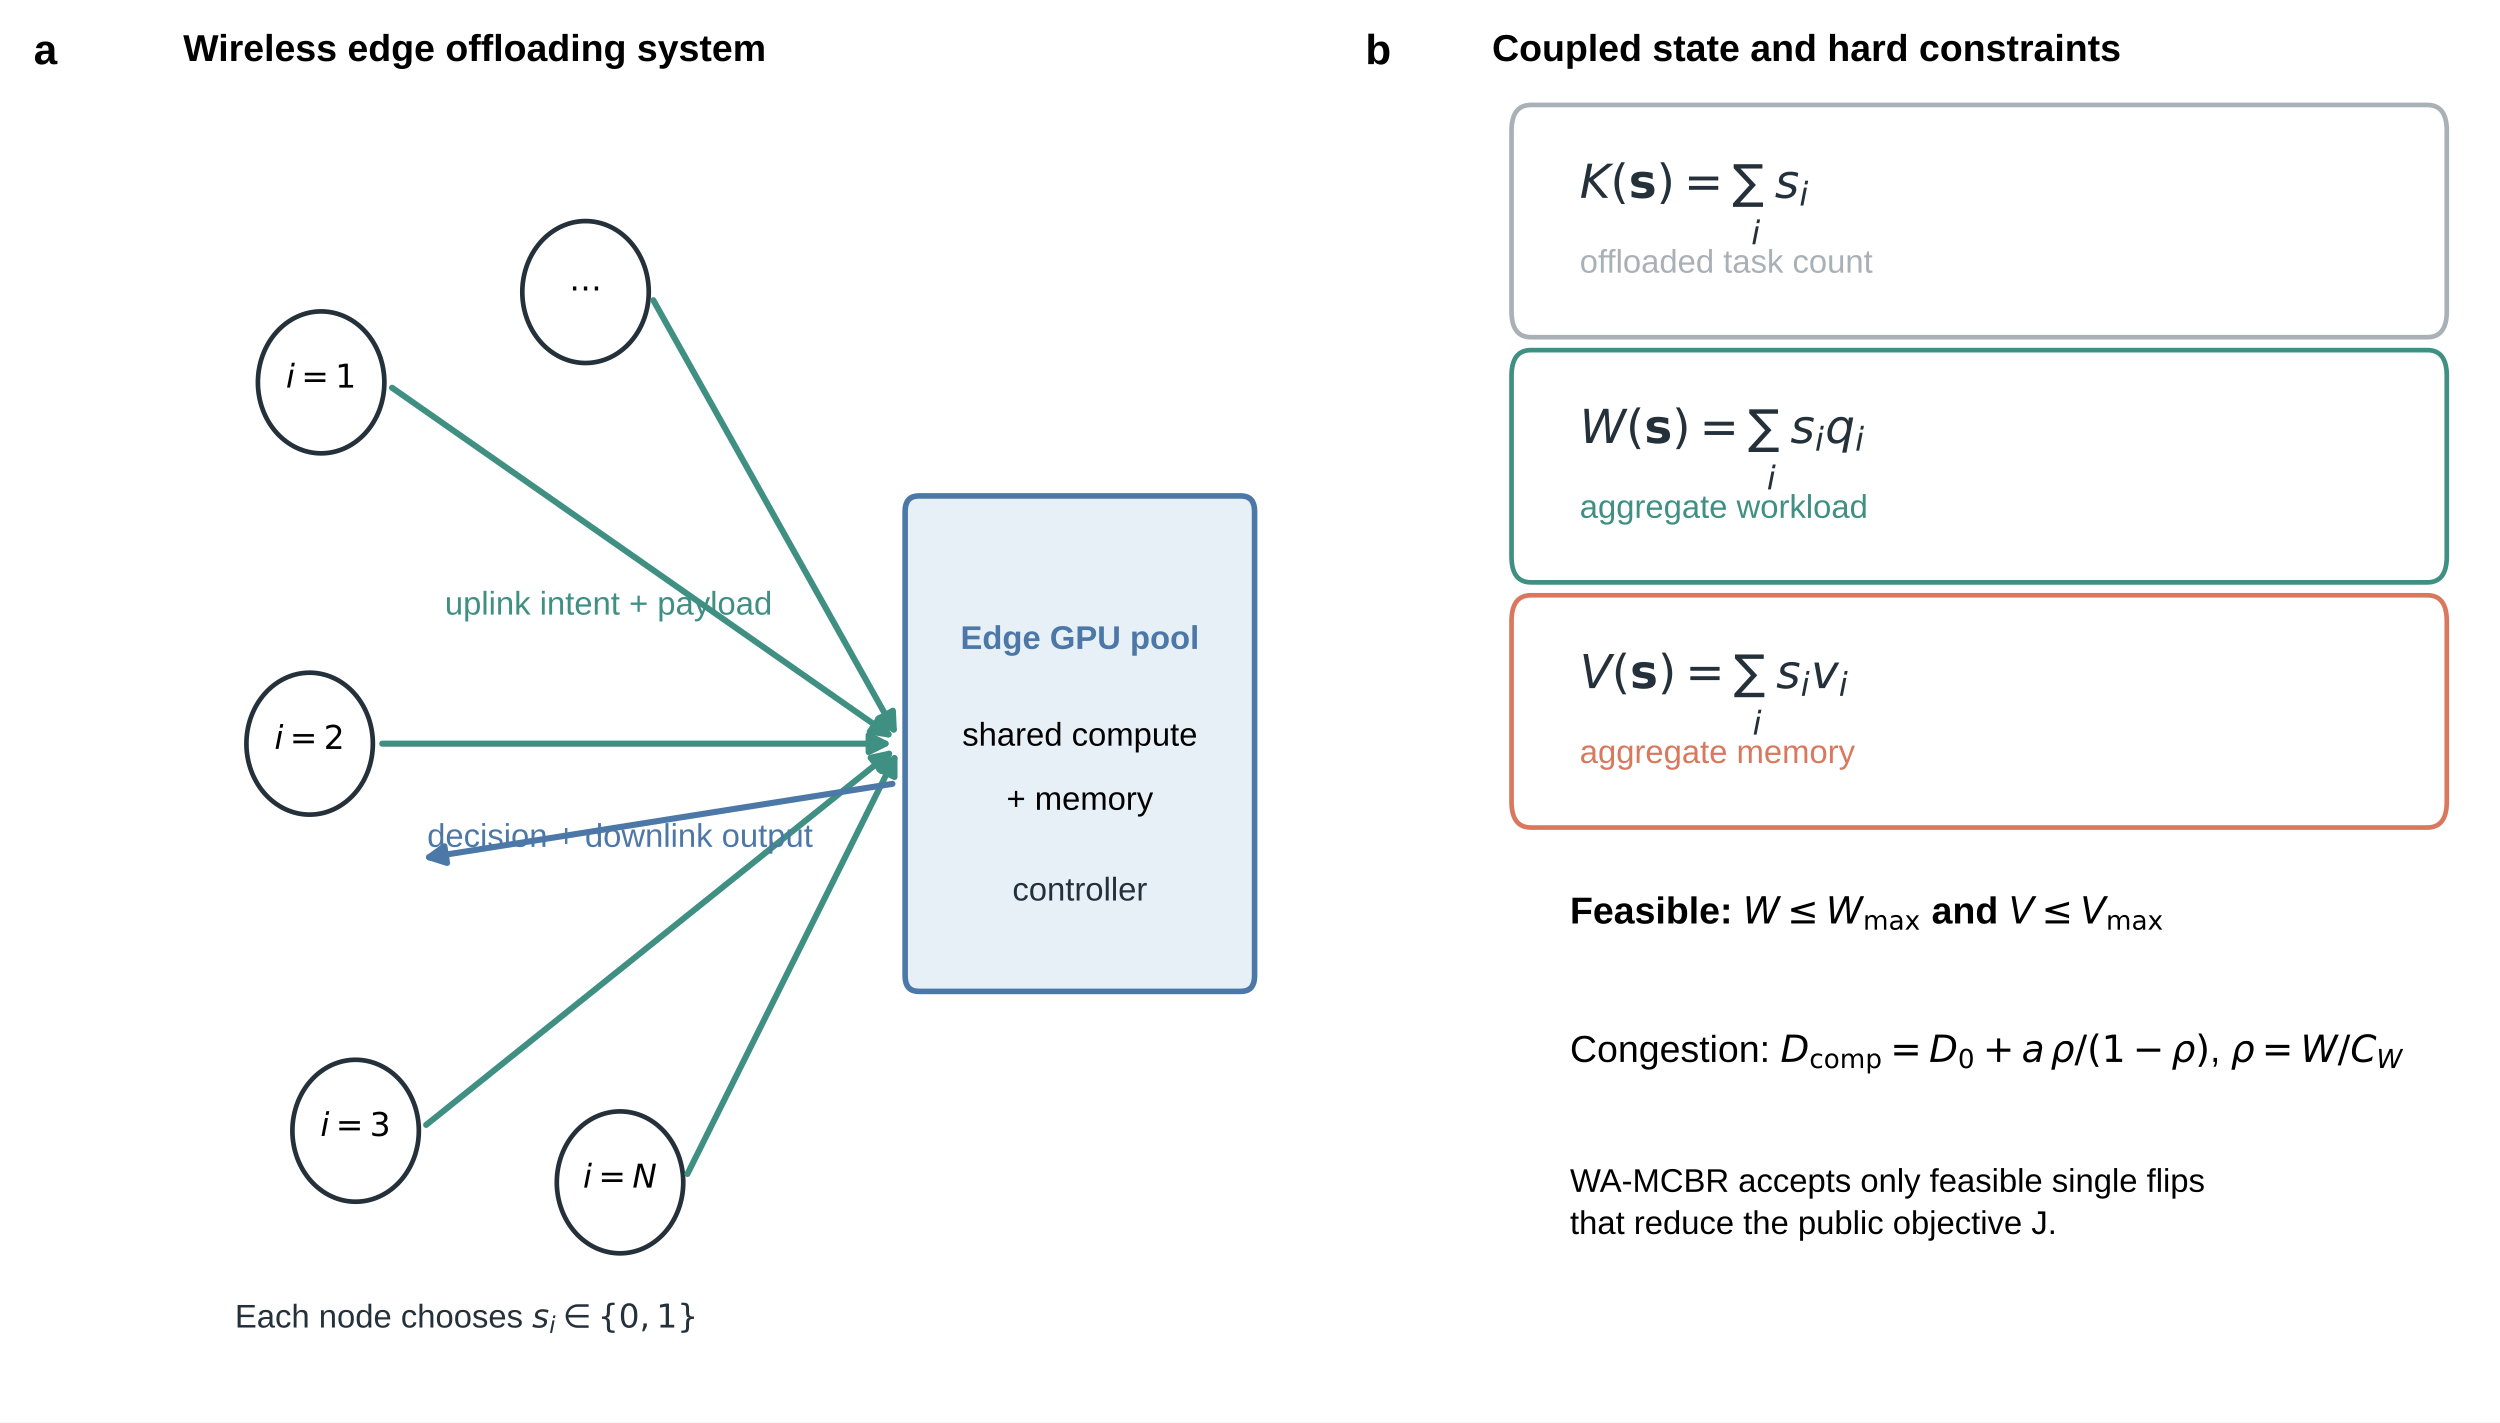
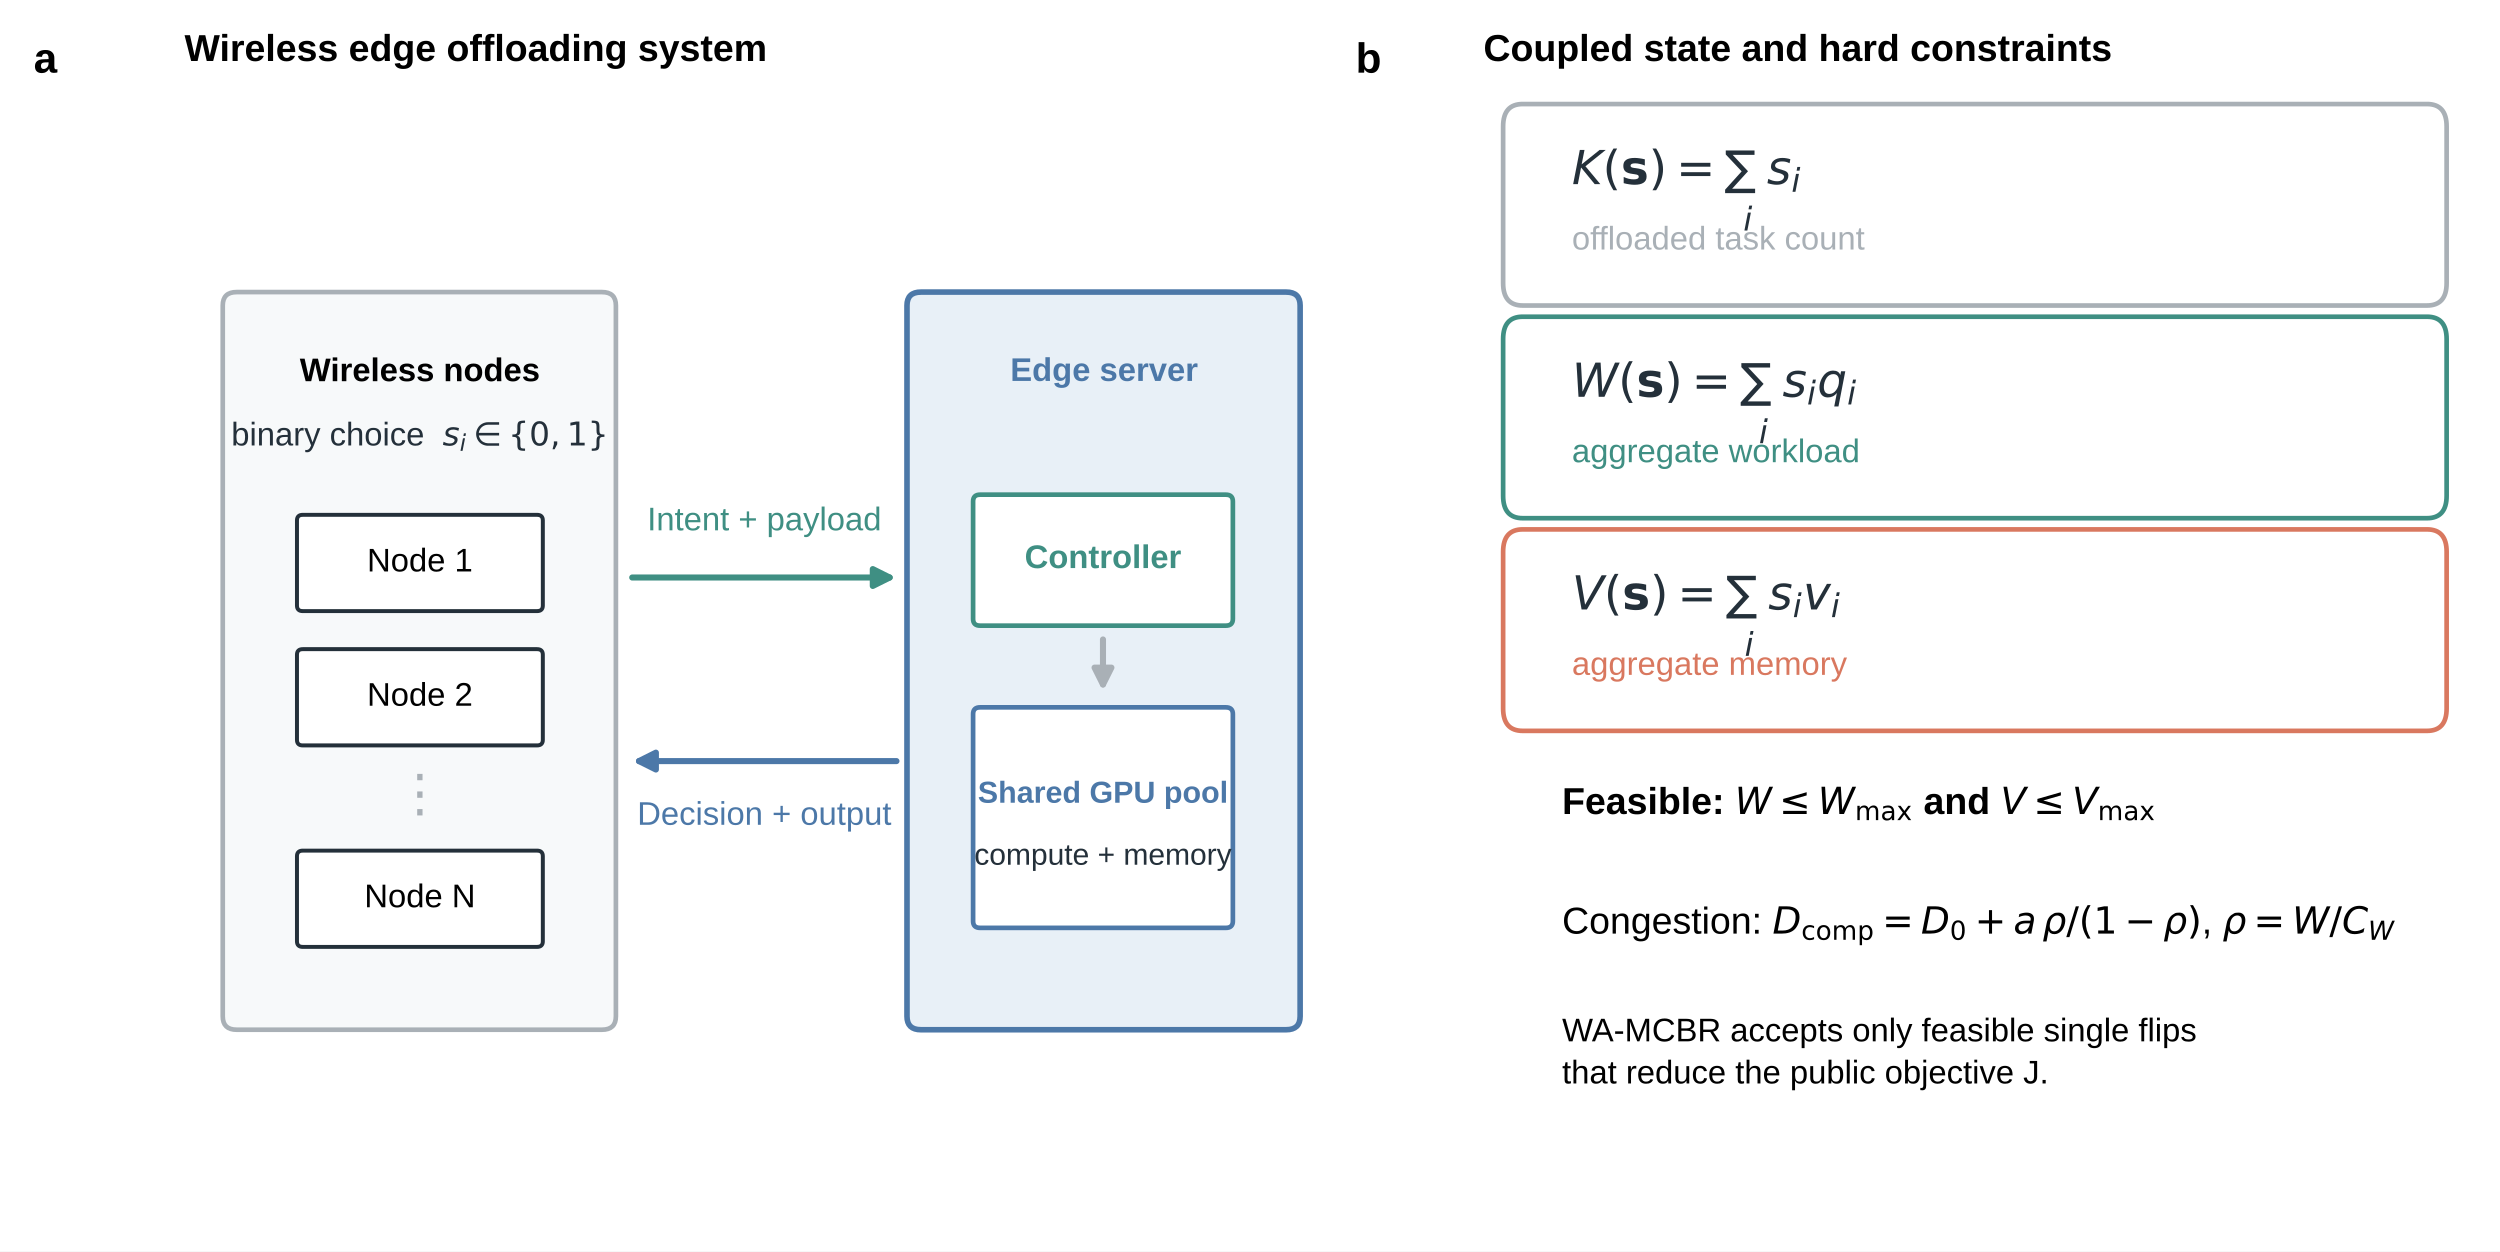
- <svg xmlns="http://www.w3.org/2000/svg" width="533.593pt" height="303.624pt" viewBox="0 0 533.593 303.624" version="1.1">
+ <svg xmlns="http://www.w3.org/2000/svg" width="533.893pt" height="267.264pt" viewBox="0 0 533.893 267.264" version="1.1">
  <defs>
    <style type="text/css">*{stroke-linejoin: round; stroke-linecap: butt}</style>
  </defs>
  <g id="figure_1">
    <g id="patch_1">
-       <path d="M 0 303.624  L 533.593 303.624  L 533.593 0  L 0 0  z " style="fill: #ffffff" />
+       <path d="M 0 267.264  L 533.893 267.264  L 533.893 0  L 0 0  z " style="fill: #ffffff" />
    </g>
    <g id="axes_1">
      <g id="patch_2">
-         <path d="M 196.13 211.601  L 264.832 211.601  Q 267.776 211.601 267.776 208.296  L 267.776 109.152  Q 267.776 105.847 264.832 105.847  L 196.13 105.847  Q 193.186 105.847 193.186 109.152  L 193.186 208.296  Q 193.186 211.601 196.13 211.601  z " clip-path="url(#p257b6d4698)" style="fill: #e8f0f7; stroke: #4c78a8; stroke-width: 1.2; stroke-linejoin: miter" />
+         <path d="M 50.542 219.905  L 128.557 219.905  Q 131.529 219.905 131.529 217.037  L 131.529 65.246  Q 131.529 62.378 128.557 62.378  L 50.542 62.378  Q 47.57 62.378 47.57 65.246  L 47.57 217.037  Q 47.57 219.905 50.542 219.905  z " clip-path="url(#pf3092b0b56)" style="fill: #f7f9fa; stroke: #a9b0b6; stroke-linejoin: miter" />
      </g>
      <g id="patch_3">
-         <path d="M 68.541 96.759  C 72.12 96.759 75.553 95.163 78.083 92.322  C 80.614 89.482 82.036 85.629 82.036 81.612  C 82.036 77.595 80.614 73.742 78.083 70.901  C 75.553 68.061 72.12 66.465 68.541 66.465  C 64.962 66.465 61.529 68.061 58.998 70.901  C 56.468 73.742 55.046 77.595 55.046 81.612  C 55.046 85.629 56.468 89.482 58.998 92.322  C 61.529 95.163 64.962 96.759 68.541 96.759  z " clip-path="url(#p257b6d4698)" style="fill: #ffffff; stroke: #24303a; stroke-linejoin: miter" />
+         <path d="M 64.659 130.504  L 114.688 130.504  Q 115.926 130.504 115.926 129.309  L 115.926 111.142  Q 115.926 109.947 114.688 109.947  L 64.659 109.947  Q 63.42 109.947 63.42 111.142  L 63.42 129.309  Q 63.42 130.504 64.659 130.504  z " clip-path="url(#pf3092b0b56)" style="fill: #ffffff; stroke: #24303a; stroke-width: 0.85; stroke-linejoin: miter" />
      </g>
      <g id="patch_4">
-         <path d="M 83.677 82.758  Q 137.245 120.169 189.621 156.749  " clip-path="url(#p257b6d4698)" style="fill: none; stroke: #3f8f83; stroke-width: 1.3; stroke-linecap: round" />
-         <path d="M 187.7 153.212  L 189.621 156.749  L 185.639 156.163  z " clip-path="url(#p257b6d4698)" style="fill: #3f8f83; stroke: #3f8f83; stroke-width: 1.3; stroke-linecap: round" />
+         <path d="M 64.659 159.189  L 114.688 159.189  Q 115.926 159.189 115.926 157.994  L 115.926 139.827  Q 115.926 138.631 114.688 138.631  L 64.659 138.631  Q 63.42 138.631 63.42 139.827  L 63.42 157.994  Q 63.42 159.189 64.659 159.189  z " clip-path="url(#pf3092b0b56)" style="fill: #ffffff; stroke: #24303a; stroke-width: 0.85; stroke-linejoin: miter" />
      </g>
      <g id="patch_5">
-         <path d="M 66.087 173.871  C 69.666 173.871 73.099 172.275 75.63 169.434  C 78.16 166.594 79.582 162.741 79.582 158.724  C 79.582 154.707 78.16 150.854 75.63 148.013  C 73.099 145.173 69.666 143.577 66.087 143.577  C 62.508 143.577 59.076 145.173 56.545 148.013  C 54.014 150.854 52.592 154.707 52.592 158.724  C 52.592 162.741 54.014 166.594 56.545 169.434  C 59.076 172.275 62.508 173.871 66.087 173.871  z " clip-path="url(#p257b6d4698)" style="fill: #ffffff; stroke: #24303a; stroke-linejoin: miter" />
+         <path d="M 64.659 202.216  L 114.688 202.216  Q 115.926 202.216 115.926 201.021  L 115.926 182.854  Q 115.926 181.659 114.688 181.659  L 64.659 181.659  Q 63.42 181.659 63.42 182.854  L 63.42 201.021  Q 63.42 202.216 64.659 202.216  z " clip-path="url(#pf3092b0b56)" style="fill: #ffffff; stroke: #24303a; stroke-width: 0.85; stroke-linejoin: miter" />
      </g>
      <g id="patch_6">
-         <path d="M 81.583 158.724  Q 136.017 158.724 188.996 158.724  " clip-path="url(#p257b6d4698)" style="fill: none; stroke: #3f8f83; stroke-width: 1.3; stroke-linecap: round" />
-         <path d="M 185.396 156.924  L 188.996 158.724  L 185.396 160.524  z " clip-path="url(#p257b6d4698)" style="fill: #3f8f83; stroke: #3f8f83; stroke-width: 1.3; stroke-linecap: round" />
+         <path d="M 196.666 219.905  L 274.681 219.905  Q 277.653 219.905 277.653 217.037  L 277.653 65.246  Q 277.653 62.378 274.681 62.378  L 196.666 62.378  Q 193.694 62.378 193.694 65.246  L 193.694 217.037  Q 193.694 219.905 196.666 219.905  z " clip-path="url(#pf3092b0b56)" style="fill: #e8f0f7; stroke: #4c78a8; stroke-width: 1.2; stroke-linejoin: miter" />
      </g>
      <g id="patch_7">
-         <path d="M 75.902 256.491  C 79.481 256.491 82.913 254.895 85.444 252.054  C 87.975 249.214 89.397 245.361 89.397 241.344  C 89.397 237.327 87.975 233.474 85.444 230.633  C 82.913 227.793 79.481 226.197 75.902 226.197  C 72.323 226.197 68.89 227.793 66.359 230.633  C 63.829 233.474 62.407 237.327 62.407 241.344  C 62.407 245.361 63.829 249.214 66.359 252.054  C 68.89 254.895 72.323 256.491 75.902 256.491  z " clip-path="url(#p257b6d4698)" style="fill: #ffffff; stroke: #24303a; stroke-linejoin: miter" />
+         <path d="M 209.297 133.612  L 261.802 133.612  Q 263.288 133.612 263.288 132.177  L 263.288 107.078  Q 263.288 105.644 261.802 105.644  L 209.297 105.644  Q 207.811 105.644 207.811 107.078  L 207.811 132.177  Q 207.811 133.612 209.297 133.612  z " clip-path="url(#pf3092b0b56)" style="fill: #ffffff; stroke: #3f8f83; stroke-linejoin: miter" />
      </g>
      <g id="patch_8">
-         <path d="M 90.96 240.091  Q 140.926 200.032 189.758 160.882  " clip-path="url(#p257b6d4698)" style="fill: none; stroke: #3f8f83; stroke-width: 1.3; stroke-linecap: round" />
-         <path d="M 185.823 161.729  L 189.758 160.882  L 188.075 164.538  z " clip-path="url(#p257b6d4698)" style="fill: #3f8f83; stroke: #3f8f83; stroke-width: 1.3; stroke-linecap: round" />
+         <path d="M 209.297 198.152  L 261.802 198.152  Q 263.288 198.152 263.288 196.718  L 263.288 152.496  Q 263.288 151.062 261.802 151.062  L 209.297 151.062  Q 207.811 151.062 207.811 152.496  L 207.811 196.718  Q 207.811 198.152 209.297 198.152  z " clip-path="url(#pf3092b0b56)" style="fill: #ffffff; stroke: #4c78a8; stroke-linejoin: miter" />
      </g>
      <g id="patch_9">
-         <path d="M 124.974 77.481  C 128.553 77.481 131.986 75.885 134.517 73.044  C 137.048 70.204 138.469 66.351 138.469 62.334  C 138.469 58.317 137.048 54.464 134.517 51.623  C 131.986 48.783 128.553 47.187 124.974 47.187  C 121.396 47.187 117.963 48.783 115.432 51.623  C 112.901 54.464 111.479 58.317 111.479 62.334  C 111.479 66.351 112.901 70.204 115.432 73.044  C 117.963 75.885 121.396 77.481 124.974 77.481  z " clip-path="url(#p257b6d4698)" style="fill: #ffffff; stroke: #24303a; stroke-linejoin: miter" />
+         <path d="M 235.549 136.564  Q 235.549 142.096 235.549 146.174  " clip-path="url(#pf3092b0b56)" style="fill: none; stroke: #a9b0b6; stroke-width: 1.3; stroke-linecap: round" />
+         <path d="M 237.349 142.574  L 235.549 146.174  L 233.749 142.574  z " clip-path="url(#pf3092b0b56)" style="fill: #a9b0b6; stroke: #a9b0b6; stroke-width: 1.3; stroke-linecap: round" />
      </g>
      <g id="patch_10">
-         <path d="M 139.446 64.078  Q 165.459 110.527 190.761 155.708  " clip-path="url(#p257b6d4698)" style="fill: none; stroke: #3f8f83; stroke-width: 1.3; stroke-linecap: round" />
-         <path d="M 190.572 151.688  L 190.761 155.708  L 187.431 153.447  z " clip-path="url(#p257b6d4698)" style="fill: #3f8f83; stroke: #3f8f83; stroke-width: 1.3; stroke-linecap: round" />
+         <path d="M 135.018 123.333  Q 163.232 123.333 189.992 123.333  " clip-path="url(#pf3092b0b56)" style="fill: none; stroke: #3f8f83; stroke-width: 1.3; stroke-linecap: round" />
+         <path d="M 186.392 121.533  L 189.992 123.333  L 186.392 125.133  z " clip-path="url(#pf3092b0b56)" style="fill: #3f8f83; stroke: #3f8f83; stroke-width: 1.3; stroke-linecap: round" />
      </g>
      <g id="patch_11">
-         <path d="M 132.335 267.507  C 135.914 267.507 139.347 265.911 141.878 263.07  C 144.408 260.23 145.83 256.377 145.83 252.36  C 145.83 248.343 144.408 244.49 141.878 241.649  C 139.347 238.809 135.914 237.213 132.335 237.213  C 128.756 237.213 125.324 238.809 122.793 241.649  C 120.262 244.49 118.84 248.343 118.84 252.36  C 118.84 256.377 120.262 260.23 122.793 263.07  C 125.324 265.911 128.756 267.507 132.335 267.507  z " clip-path="url(#p257b6d4698)" style="fill: #ffffff; stroke: #24303a; stroke-linejoin: miter" />
-       </g>
-       <g id="patch_12">
-         <path d="M 146.722 250.568  Q 169.14 205.541 190.91 161.816  " clip-path="url(#p257b6d4698)" style="fill: none; stroke: #3f8f83; stroke-width: 1.3; stroke-linecap: round" />
-         <path d="M 187.694 164.236  L 190.91 161.816  L 190.917 165.841  z " clip-path="url(#p257b6d4698)" style="fill: #3f8f83; stroke: #3f8f83; stroke-width: 1.3; stroke-linecap: round" />
-       </g>
-       <g id="patch_13">
-         <path d="M 190.473 167.299  Q 140.31 175.248 91.582 182.969  " clip-path="url(#p257b6d4698)" style="fill: none; stroke: #4c78a8; stroke-width: 1.3; stroke-linecap: round" />
-         <path d="M 95.419 184.184  L 91.582 182.969  L 94.856 180.628  z " clip-path="url(#p257b6d4698)" style="fill: #4c78a8; stroke: #4c78a8; stroke-width: 1.3; stroke-linecap: round" />
+         <path d="M 191.443 162.535  Q 163.229 162.535 136.469 162.535  " clip-path="url(#pf3092b0b56)" style="fill: none; stroke: #4c78a8; stroke-width: 1.3; stroke-linecap: round" />
+         <path d="M 140.069 164.335  L 136.469 162.535  L 140.069 160.735  z " clip-path="url(#pf3092b0b56)" style="fill: #4c78a8; stroke: #4c78a8; stroke-width: 1.3; stroke-linecap: round" />
      </g>
      <g id="text_1">
-         <text style="font-weight: 700; font-size: 9px; font-family: 'Arial', 'Helvetica', 'DejaVu Sans', sans-serif; text-anchor: start" x="7.2" y="13.696" transform="rotate(-0 7.2 13.69578)">a</text>
+         <text style="font-weight: 700; font-size: 9px; font-family: 'Arial', 'Helvetica', 'DejaVu Sans', sans-serif; text-anchor: start" x="7.2" y="15.514" transform="rotate(-0 7.2 15.51378)">a</text>
      </g>
      <g id="text_2">
-         <text style="font-weight: 700; font-size: 7px; font-family: 'Arial', 'Helvetica', 'DejaVu Sans', sans-serif; text-anchor: middle; fill: #4c78a8" x="230.481" y="138.503" transform="rotate(-0 230.4808 138.503)">Edge GPU pool</text>
+         <text style="font-weight: 700; font-size: 7px; font-family: 'Arial', 'Helvetica', 'DejaVu Sans', sans-serif; text-anchor: middle" x="89.673" y="81.403" transform="rotate(-0 89.67323 81.40308)">Wireless nodes</text>
      </g>
      <g id="text_3">
-         <text style="font-size: 7px; font-family: 'Arial', 'Helvetica', 'DejaVu Sans', sans-serif; text-anchor: middle" x="230.481" y="159.156" transform="rotate(-0 230.4808 159.1564)">shared compute</text>
+         <g style="fill: #24303a" transform="translate(49.38823 95.82095)">
+           <text>
+             <tspan x="0" y="-0.688" style="font-size: 7px; font-family: 'Arial'; fill: #24303a">b</tspan>
+             <tspan x="3.893" y="-0.688" style="font-size: 7px; font-family: 'Arial'; fill: #24303a">i</tspan>
+             <tspan x="5.448" y="-0.688" style="font-size: 7px; font-family: 'Arial'; fill: #24303a">n</tspan>
+             <tspan x="9.341" y="-0.688" style="font-size: 7px; font-family: 'Arial'; fill: #24303a">a</tspan>
+             <tspan x="13.234" y="-0.688" style="font-size: 7px; font-family: 'Arial'; fill: #24303a">r</tspan>
+             <tspan x="15.565" y="-0.688" style="font-size: 7px; font-family: 'Arial'; fill: #24303a">y</tspan>
+             <tspan x="19.065" y="-0.688" style="font-size: 7px; font-family: 'Arial'; fill: #24303a"> </tspan>
+             <tspan x="21.01" y="-0.688" style="font-size: 7px; font-family: 'Arial'; fill: #24303a">c</tspan>
+             <tspan x="24.51" y="-0.688" style="font-size: 7px; font-family: 'Arial'; fill: #24303a">h</tspan>
+             <tspan x="28.403" y="-0.688" style="font-size: 7px; font-family: 'Arial'; fill: #24303a">o</tspan>
+             <tspan x="32.296" y="-0.688" style="font-size: 7px; font-family: 'Arial'; fill: #24303a">i</tspan>
+             <tspan x="33.852" y="-0.688" style="font-size: 7px; font-family: 'Arial'; fill: #24303a">c</tspan>
+             <tspan x="37.352" y="-0.688" style="font-size: 7px; font-family: 'Arial'; fill: #24303a">e</tspan>
+             <tspan x="41.245" y="-0.688" style="font-size: 7px; font-family: 'Arial'; fill: #24303a"> </tspan>
+             <tspan x="43.189" y="-0.688" style="font-size: 7px; font-family: 'Arial'; fill: #24303a"> </tspan>
+             <tspan x="45.134" y="-0.688" style="font-style: oblique; font-size: 7px; font-family: 'DejaVu Sans'; fill: #24303a">s</tspan>
+             <tspan x="48.781" y="0.461" style="font-style: oblique; font-size: 4.9px; font-family: 'DejaVu Sans'; fill: #24303a">i</tspan>
+             <tspan x="51.698" y="-0.688" style="font-size: 7px; font-family: 'DejaVu Sans'; fill: #24303a">∈</tspan>
+             <tspan x="59.159" y="-0.688" style="font-size: 7px; font-family: 'DejaVu Sans'; fill: #24303a">{</tspan>
+             <tspan x="63.613" y="-0.688" style="font-size: 7px; font-family: 'DejaVu Sans'; fill: #24303a">0</tspan>
+             <tspan x="68.066" y="-0.688" style="font-size: 7px; font-family: 'DejaVu Sans'; fill: #24303a">,</tspan>
+             <tspan x="71.655" y="-0.688" style="font-size: 7px; font-family: 'DejaVu Sans'; fill: #24303a">1</tspan>
+             <tspan x="76.109" y="-0.688" style="font-size: 7px; font-family: 'DejaVu Sans'; fill: #24303a">}</tspan>
+           </text>
+         </g>
      </g>
      <g id="text_4">
-         <text style="font-size: 7px; font-family: 'Arial', 'Helvetica', 'DejaVu Sans', sans-serif; text-anchor: middle" x="230.481" y="172.844" transform="rotate(-0 230.4808 172.8443)">+ memory</text>
+         <text style="font-size: 7px; font-family: 'Arial', 'Helvetica', 'DejaVu Sans', sans-serif; text-anchor: middle" x="89.673" y="122.035" transform="rotate(-0 89.67323 122.035)">Node 1</text>
      </g>
      <g id="text_5">
-         <text style="font-size: 7px; font-family: 'Arial', 'Helvetica', 'DejaVu Sans', sans-serif; text-anchor: middle; fill: #24303a" x="230.481" y="192.204" transform="rotate(-0 230.4808 192.2044)">controller</text>
+         <text style="font-size: 7px; font-family: 'Arial', 'Helvetica', 'DejaVu Sans', sans-serif; text-anchor: middle" x="89.673" y="150.72" transform="rotate(-0 89.67323 150.7198)">Node 2</text>
      </g>
      <g id="text_6">
-         <g transform="translate(61.01587 83.42136)">
-           <text>
-             <tspan x="0" y="-0.688" style="font-style: oblique; font-size: 7px; font-family: 'DejaVu Sans'">i</tspan>
-             <tspan x="3.309" y="-0.688" style="font-size: 7px; font-family: 'DejaVu Sans'">=</tspan>
-             <tspan x="10.538" y="-0.688" style="font-size: 7px; font-family: 'DejaVu Sans'">1</tspan>
-           </text>
-         </g>
+         <text style="font-size: 7px; font-family: 'Arial', 'Helvetica', 'DejaVu Sans', sans-serif; text-anchor: middle" x="89.673" y="193.747" transform="rotate(-0 89.67323 193.747)">Node N</text>
      </g>
      <g id="text_7">
-         <g transform="translate(58.56223 160.5334)">
-           <text>
-             <tspan x="0" y="-0.688" style="font-style: oblique; font-size: 7px; font-family: 'DejaVu Sans'">i</tspan>
-             <tspan x="3.309" y="-0.688" style="font-size: 7px; font-family: 'DejaVu Sans'">=</tspan>
-             <tspan x="10.538" y="-0.688" style="font-size: 7px; font-family: 'DejaVu Sans'">2</tspan>
+         <g style="fill: #a9b0b6" transform="translate(84.17323 173.2674)">
+           <text>
+             <tspan x="0" y="-0.141" style="font-size: 11px; font-family: 'DejaVu Sans'; fill: #a9b0b6">⋮</tspan>
          </text>
        </g>
      </g>
      <g id="text_8">
-         <g transform="translate(68.37677 243.1534)">
-           <text>
-             <tspan x="0" y="-0.688" style="font-style: oblique; font-size: 7px; font-family: 'DejaVu Sans'">i</tspan>
-             <tspan x="3.309" y="-0.688" style="font-size: 7px; font-family: 'DejaVu Sans'">=</tspan>
-             <tspan x="10.538" y="-0.688" style="font-size: 7px; font-family: 'DejaVu Sans'">3</tspan>
-           </text>
-         </g>
+         <text style="font-weight: 700; font-size: 7px; font-family: 'Arial', 'Helvetica', 'DejaVu Sans', sans-serif; text-anchor: middle; fill: #4c78a8" x="235.797" y="81.357" transform="rotate(-0 235.797 81.35714)">Edge server</text>
      </g>
      <g id="text_9">
-         <g transform="translate(121.4745 64.14336)">
-           <text>
-             <tspan x="0" y="-0.391" style="font-size: 7px; font-family: 'DejaVu Sans'">⋯</tspan>
-           </text>
-         </g>
+         <text style="font-weight: 700; font-size: 7px; font-family: 'Arial', 'Helvetica', 'DejaVu Sans', sans-serif; text-anchor: middle; fill: #3f8f83" x="235.549" y="121.323" transform="rotate(-0 235.5493 121.3228)">Controller</text>
      </g>
      <g id="text_10">
-         <g transform="translate(124.4254 254.1694)">
-           <text>
-             <tspan x="0" y="-0.688" style="font-style: oblique; font-size: 7px; font-family: 'DejaVu Sans'">i</tspan>
-             <tspan x="10.538" y="-0.688" style="font-style: oblique; font-size: 7px; font-family: 'DejaVu Sans'">N</tspan>
-             <tspan x="3.309" y="-0.688" style="font-size: 7px; font-family: 'DejaVu Sans'">=</tspan>
-           </text>
-         </g>
+         <text style="font-weight: 700; font-size: 6.5px; font-family: 'Arial', 'Helvetica', 'DejaVu Sans', sans-serif; text-anchor: middle; fill: #4c78a8" x="235.549" y="171.431" transform="rotate(-0 235.5493 171.4312)">Shared GPU pool</text>
      </g>
      <g id="text_11">
-         <text style="font-size: 7px; font-family: 'Arial', 'Helvetica', 'DejaVu Sans', sans-serif; text-anchor: middle; fill: #3f8f83" x="129.882" y="131.184" transform="rotate(-0 129.8817 131.1838)">uplink intent + payload</text>
+         <text style="font-size: 6.4px; font-family: 'Arial', 'Helvetica', 'DejaVu Sans', sans-serif; text-anchor: middle; fill: #24303a" x="235.549" y="184.672" transform="rotate(-0 235.5493 184.6724)">compute + memory</text>
      </g>
      <g id="text_12">
-         <text style="font-size: 7px; font-family: 'Arial', 'Helvetica', 'DejaVu Sans', sans-serif; text-anchor: middle; fill: #4c78a8" x="132.335" y="180.756" transform="rotate(-0 132.3354 180.7558)">decision + downlink output</text>
+         <text style="font-size: 7px; font-family: 'Arial', 'Helvetica', 'DejaVu Sans', sans-serif; text-anchor: middle; fill: #3f8f83" x="163.23" y="113.254" transform="rotate(-0 163.2304 113.2541)">Intent + payload</text>
      </g>
      <g id="text_13">
-         <g style="fill: #24303a" transform="translate(50.13861 284.0308)">
-           <text>
-             <tspan x="0" y="-0.688" style="font-size: 7px; font-family: 'Arial'; fill: #24303a">E</tspan>
-             <tspan x="4.669" y="-0.688" style="font-size: 7px; font-family: 'Arial'; fill: #24303a">a</tspan>
-             <tspan x="8.562" y="-0.688" style="font-size: 7px; font-family: 'Arial'; fill: #24303a">c</tspan>
-             <tspan x="12.062" y="-0.688" style="font-size: 7px; font-family: 'Arial'; fill: #24303a">h</tspan>
-             <tspan x="15.955" y="-0.688" style="font-size: 7px; font-family: 'Arial'; fill: #24303a"> </tspan>
-             <tspan x="17.9" y="-0.688" style="font-size: 7px; font-family: 'Arial'; fill: #24303a">n</tspan>
-             <tspan x="21.793" y="-0.688" style="font-size: 7px; font-family: 'Arial'; fill: #24303a">o</tspan>
-             <tspan x="25.686" y="-0.688" style="font-size: 7px; font-family: 'Arial'; fill: #24303a">d</tspan>
-             <tspan x="29.579" y="-0.688" style="font-size: 7px; font-family: 'Arial'; fill: #24303a">e</tspan>
-             <tspan x="33.472" y="-0.688" style="font-size: 7px; font-family: 'Arial'; fill: #24303a"> </tspan>
-             <tspan x="35.417" y="-0.688" style="font-size: 7px; font-family: 'Arial'; fill: #24303a">c</tspan>
-             <tspan x="38.917" y="-0.688" style="font-size: 7px; font-family: 'Arial'; fill: #24303a">h</tspan>
-             <tspan x="42.81" y="-0.688" style="font-size: 7px; font-family: 'Arial'; fill: #24303a">o</tspan>
-             <tspan x="46.703" y="-0.688" style="font-size: 7px; font-family: 'Arial'; fill: #24303a">o</tspan>
-             <tspan x="50.596" y="-0.688" style="font-size: 7px; font-family: 'Arial'; fill: #24303a">s</tspan>
-             <tspan x="54.096" y="-0.688" style="font-size: 7px; font-family: 'Arial'; fill: #24303a">e</tspan>
-             <tspan x="57.989" y="-0.688" style="font-size: 7px; font-family: 'Arial'; fill: #24303a">s</tspan>
-             <tspan x="61.489" y="-0.688" style="font-size: 7px; font-family: 'Arial'; fill: #24303a"> </tspan>
-             <tspan x="63.434" y="-0.688" style="font-style: oblique; font-size: 7px; font-family: 'DejaVu Sans'; fill: #24303a">s</tspan>
-             <tspan x="67.081" y="0.461" style="font-style: oblique; font-size: 4.9px; font-family: 'DejaVu Sans'; fill: #24303a">i</tspan>
-             <tspan x="69.998" y="-0.688" style="font-size: 7px; font-family: 'DejaVu Sans'; fill: #24303a">∈</tspan>
-             <tspan x="77.459" y="-0.688" style="font-size: 7px; font-family: 'DejaVu Sans'; fill: #24303a">{</tspan>
-             <tspan x="81.913" y="-0.688" style="font-size: 7px; font-family: 'DejaVu Sans'; fill: #24303a">0</tspan>
-             <tspan x="86.366" y="-0.688" style="font-size: 7px; font-family: 'DejaVu Sans'; fill: #24303a">,</tspan>
-             <tspan x="89.955" y="-0.688" style="font-size: 7px; font-family: 'DejaVu Sans'; fill: #24303a">1</tspan>
-             <tspan x="94.409" y="-0.688" style="font-size: 7px; font-family: 'DejaVu Sans'; fill: #24303a">}</tspan>
-           </text>
-         </g>
+         <text style="font-size: 7px; font-family: 'Arial', 'Helvetica', 'DejaVu Sans', sans-serif; text-anchor: middle; fill: #4c78a8" x="163.23" y="176.151" transform="rotate(-0 163.2304 176.1513)">Decision + output</text>
      </g>
      <g id="text_14">
-         <text style="font-weight: 700; font-size: 8px; font-family: 'Arial', 'Helvetica', 'DejaVu Sans', sans-serif; text-anchor: start" x="39.097" y="13.024" transform="rotate(-0 39.09725 13.02375)">Wireless edge offloading system</text>
+         <text style="font-weight: 700; font-size: 8px; font-family: 'Arial', 'Helvetica', 'DejaVu Sans', sans-serif; text-anchor: start" x="39.397" y="13.024" transform="rotate(-0 39.39675 13.02375)">Wireless edge offloading system</text>
      </g>
    </g>
    <g id="axes_2">
+       <g id="patch_12">
+         <path d="M 325.201 65.246  L 518.297 65.246  Q 522.495 65.246 522.495 60.465  L 522.495 27  Q 522.495 22.219 518.297 22.219  L 325.201 22.219  Q 321.003 22.219 321.003 27  L 321.003 60.465  Q 321.003 65.246 325.201 65.246  z " clip-path="url(#p2058a61922)" style="fill: #ffffff; stroke: #a9b0b6; stroke-linejoin: miter" />
+       </g>
+       <g id="patch_13">
+         <path d="M 325.201 110.664  L 518.297 110.664  Q 522.495 110.664 522.495 105.883  L 522.495 72.417  Q 522.495 67.637 518.297 67.637  L 325.201 67.637  Q 321.003 67.637 321.003 72.417  L 321.003 105.883  Q 321.003 110.664 325.201 110.664  z " clip-path="url(#p2058a61922)" style="fill: #ffffff; stroke: #3f8f83; stroke-linejoin: miter" />
+       </g>
      <g id="patch_14">
-         <path d="M 326.776 71.973  L 518.076 71.973  Q 522.235 71.973 522.235 66.465  L 522.235 27.909  Q 522.235 22.401 518.076 22.401  L 326.776 22.401  Q 322.617 22.401 322.617 27.909  L 322.617 66.465  Q 322.617 71.973 326.776 71.973  z " clip-path="url(#pbe7dff035a)" style="fill: #ffffff; stroke: #a9b0b6; stroke-linejoin: miter" />
-       </g>
-       <g id="patch_15">
-         <path d="M 326.776 124.299  L 518.076 124.299  Q 522.235 124.299 522.235 118.791  L 522.235 80.235  Q 522.235 74.727 518.076 74.727  L 326.776 74.727  Q 322.617 74.727 322.617 80.235  L 322.617 118.791  Q 322.617 124.299 326.776 124.299  z " clip-path="url(#pbe7dff035a)" style="fill: #ffffff; stroke: #3f8f83; stroke-linejoin: miter" />
-       </g>
-       <g id="patch_16">
-         <path d="M 326.776 176.625  L 518.076 176.625  Q 522.235 176.625 522.235 171.117  L 522.235 132.561  Q 522.235 127.053 518.076 127.053  L 326.776 127.053  Q 322.617 127.053 322.617 132.561  L 322.617 171.117  Q 322.617 176.625 326.776 176.625  z " clip-path="url(#pbe7dff035a)" style="fill: #ffffff; stroke: #d9785f; stroke-linejoin: miter" />
+         <path d="M 325.201 156.081  L 518.297 156.081  Q 522.495 156.081 522.495 151.301  L 522.495 117.835  Q 522.495 113.054 518.297 113.054  L 325.201 113.054  Q 321.003 113.054 321.003 117.835  L 321.003 151.301  Q 321.003 156.081 325.201 156.081  z " clip-path="url(#p2058a61922)" style="fill: #ffffff; stroke: #d9785f; stroke-linejoin: miter" />
      </g>
      <g id="text_15">
-         <text style="font-weight: 700; font-size: 9px; font-family: 'Arial', 'Helvetica', 'DejaVu Sans', sans-serif; text-anchor: start" x="291.427" y="13.696" transform="rotate(-0 291.4265 13.69578)">b</text>
+         <text style="font-weight: 700; font-size: 9px; font-family: 'Arial', 'Helvetica', 'DejaVu Sans', sans-serif; text-anchor: start" x="289.52" y="15.514" transform="rotate(-0 289.5198 15.51378)">b</text>
      </g>
      <g id="text_16">
-         <g style="fill: #24303a" transform="translate(337.1723 43.05575)">
+         <g style="fill: #24303a" transform="translate(335.6951 40.14695)">
          <text>
            <tspan x="0" y="-0.828" style="font-style: oblique; font-size: 10px; font-family: 'DejaVu Sans'; fill: #24303a">K</tspan>
            <tspan x="41.65" y="-0.828" style="font-style: oblique; font-size: 10px; font-family: 'DejaVu Sans'; fill: #24303a">s</tspan>
            <tspan x="6.558" y="-0.828" style="font-size: 10px; font-family: 'DejaVu Sans'; fill: #24303a">(</tspan>
            <tspan x="16.411" y="-0.828" style="font-size: 10px; font-family: 'DejaVu Sans'; fill: #24303a">)</tspan>
            <tspan x="22.261" y="-0.828" style="font-size: 10px; font-family: 'DejaVu Sans'; fill: #24303a">=</tspan>
            <tspan x="10.459" y="-0.828" style="font-weight: 700; font-size: 10px; font-family: 'DejaVu Sans'; fill: #24303a">s</tspan>
            <tspan x="32.588" y="-0.828" style="font-size: 10px; font-family: 'DejaVu Sans Display'; fill: #24303a">∑</tspan>
            <tspan x="36.588" y="9.081" style="font-style: oblique; font-size: 7px; font-family: 'DejaVu Sans'; fill: #24303a">i</tspan>
            <tspan x="46.86" y="0.812" style="font-style: oblique; font-size: 7px; font-family: 'DejaVu Sans'; fill: #24303a">i</tspan>
          </text>
        </g>
      </g>
      <g id="text_17">
-         <text style="font-size: 7px; font-family: 'Arial', 'Helvetica', 'DejaVu Sans', sans-serif; text-anchor: start; fill: #a9b0b6" x="337.172" y="58.203" transform="rotate(-0 337.1723 58.20275)">offloaded task count</text>
+         <text style="font-size: 7px; font-family: 'Arial', 'Helvetica', 'DejaVu Sans', sans-serif; text-anchor: start; fill: #a9b0b6" x="335.695" y="53.294" transform="rotate(-0 335.6951 53.29415)">offloaded task count</text>
      </g>
      <g id="text_18">
-         <g style="fill: #24303a" transform="translate(337.1723 95.38175)">
+         <g style="fill: #24303a" transform="translate(335.6951 85.56455)">
          <text>
            <tspan x="0" y="-0.828" style="font-style: oblique; font-size: 10px; font-family: 'DejaVu Sans'; fill: #24303a">W</tspan>
            <tspan x="44.98" y="-0.828" style="font-style: oblique; font-size: 10px; font-family: 'DejaVu Sans'; fill: #24303a">s</tspan>
            <tspan x="52.409" y="-0.828" style="font-style: oblique; font-size: 10px; font-family: 'DejaVu Sans'; fill: #24303a">q</tspan>
            <tspan x="9.888" y="-0.828" style="font-size: 10px; font-family: 'DejaVu Sans'; fill: #24303a">(</tspan>
            <tspan x="19.741" y="-0.828" style="font-size: 10px; font-family: 'DejaVu Sans'; fill: #24303a">)</tspan>
            <tspan x="25.591" y="-0.828" style="font-size: 10px; font-family: 'DejaVu Sans'; fill: #24303a">=</tspan>
            <tspan x="13.789" y="-0.828" style="font-weight: 700; font-size: 10px; font-family: 'DejaVu Sans'; fill: #24303a">s</tspan>
            <tspan x="35.918" y="-0.828" style="font-size: 10px; font-family: 'DejaVu Sans Display'; fill: #24303a">∑</tspan>
            <tspan x="39.918" y="9.081" style="font-style: oblique; font-size: 7px; font-family: 'DejaVu Sans'; fill: #24303a">i</tspan>
            <tspan x="50.19" y="0.812" style="font-style: oblique; font-size: 7px; font-family: 'DejaVu Sans'; fill: #24303a">i</tspan>
            <tspan x="58.756" y="0.812" style="font-style: oblique; font-size: 7px; font-family: 'DejaVu Sans'; fill: #24303a">i</tspan>
          </text>
        </g>
      </g>
      <g id="text_19">
-         <text style="font-size: 7px; font-family: 'Arial', 'Helvetica', 'DejaVu Sans', sans-serif; text-anchor: start; fill: #3f8f83" x="337.172" y="110.529" transform="rotate(-0 337.1723 110.5288)">aggregate workload</text>
+         <text style="font-size: 7px; font-family: 'Arial', 'Helvetica', 'DejaVu Sans', sans-serif; text-anchor: start; fill: #3f8f83" x="335.695" y="98.712" transform="rotate(-0 335.6951 98.71175)">aggregate workload</text>
      </g>
      <g id="text_20">
-         <g style="fill: #24303a" transform="translate(337.1723 147.7078)">
+         <g style="fill: #24303a" transform="translate(335.6951 130.9821)">
          <text>
            <tspan x="0" y="-0.828" style="font-style: oblique; font-size: 10px; font-family: 'DejaVu Sans'; fill: #24303a">V</tspan>
            <tspan x="41.934" y="-0.828" style="font-style: oblique; font-size: 10px; font-family: 'DejaVu Sans'; fill: #24303a">s</tspan>
            <tspan x="49.362" y="-0.828" style="font-style: oblique; font-size: 10px; font-family: 'DejaVu Sans'; fill: #24303a">v</tspan>
            <tspan x="6.841" y="-0.828" style="font-size: 10px; font-family: 'DejaVu Sans'; fill: #24303a">(</tspan>
            <tspan x="16.694" y="-0.828" style="font-size: 10px; font-family: 'DejaVu Sans'; fill: #24303a">)</tspan>
            <tspan x="22.544" y="-0.828" style="font-size: 10px; font-family: 'DejaVu Sans'; fill: #24303a">=</tspan>
            <tspan x="10.742" y="-0.828" style="font-weight: 700; font-size: 10px; font-family: 'DejaVu Sans'; fill: #24303a">s</tspan>
            <tspan x="32.871" y="-0.828" style="font-size: 10px; font-family: 'DejaVu Sans Display'; fill: #24303a">∑</tspan>
            <tspan x="36.871" y="9.081" style="font-style: oblique; font-size: 7px; font-family: 'DejaVu Sans'; fill: #24303a">i</tspan>
            <tspan x="47.144" y="0.812" style="font-style: oblique; font-size: 7px; font-family: 'DejaVu Sans'; fill: #24303a">i</tspan>
            <tspan x="55.28" y="0.812" style="font-style: oblique; font-size: 7px; font-family: 'DejaVu Sans'; fill: #24303a">i</tspan>
          </text>
        </g>
      </g>
      <g id="text_21">
-         <text style="font-size: 7px; font-family: 'Arial', 'Helvetica', 'DejaVu Sans', sans-serif; text-anchor: start; fill: #d9785f" x="337.172" y="162.855" transform="rotate(-0 337.1723 162.8547)">aggregate memory</text>
+         <text style="font-size: 7px; font-family: 'Arial', 'Helvetica', 'DejaVu Sans', sans-serif; text-anchor: start; fill: #d9785f" x="335.695" y="144.129" transform="rotate(-0 335.6951 144.1293)">aggregate memory</text>
      </g>
      <g id="text_22">
-         <g transform="translate(335.0929 197.2798)">
+         <g transform="translate(333.5962 174.0094)">
          <text>
            <tspan x="0" y="-0.172" style="font-weight: 700; font-size: 8px; font-family: 'Arial'">F</tspan>
            <tspan x="4.887" y="-0.172" style="font-weight: 700; font-size: 8px; font-family: 'Arial'">e</tspan>
            <tspan x="9.336" y="-0.172" style="font-weight: 700; font-size: 8px; font-family: 'Arial'">a</tspan>
            <tspan x="13.785" y="-0.172" style="font-weight: 700; font-size: 8px; font-family: 'Arial'">s</tspan>
            <tspan x="18.234" y="-0.172" style="font-weight: 700; font-size: 8px; font-family: 'Arial'">i</tspan>
            <tspan x="20.457" y="-0.172" style="font-weight: 700; font-size: 8px; font-family: 'Arial'">b</tspan>
            <tspan x="25.344" y="-0.172" style="font-weight: 700; font-size: 8px; font-family: 'Arial'">l</tspan>
            <tspan x="27.566" y="-0.172" style="font-weight: 700; font-size: 8px; font-family: 'Arial'">e</tspan>
            <tspan x="32.016" y="-0.172" style="font-weight: 700; font-size: 8px; font-family: 'Arial'">:</tspan>
            <tspan x="34.68" y="-0.172" style="font-weight: 700; font-size: 8px; font-family: 'Arial'"> </tspan>
            <tspan x="74.963" y="-0.172" style="font-weight: 700; font-size: 8px; font-family: 'Arial'"> </tspan>
            <tspan x="77.185" y="-0.172" style="font-weight: 700; font-size: 8px; font-family: 'Arial'">a</tspan>
            <tspan x="81.634" y="-0.172" style="font-weight: 700; font-size: 8px; font-family: 'Arial'">n</tspan>
            <tspan x="86.521" y="-0.172" style="font-weight: 700; font-size: 8px; font-family: 'Arial'">d</tspan>
            <tspan x="91.408" y="-0.172" style="font-weight: 700; font-size: 8px; font-family: 'Arial'"> </tspan>
            <tspan x="36.902" y="-0.172" style="font-style: oblique; font-size: 8px; font-family: 'DejaVu Sans'">W</tspan>
            <tspan x="54.633" y="-0.172" style="font-style: oblique; font-size: 8px; font-family: 'DejaVu Sans'">W</tspan>
            <tspan x="93.63" y="-0.172" style="font-style: oblique; font-size: 8px; font-family: 'DejaVu Sans'">V</tspan>
            <tspan x="108.923" y="-0.172" style="font-style: oblique; font-size: 8px; font-family: 'DejaVu Sans'">V</tspan>
            <tspan x="46.371" y="-0.172" style="font-size: 8px; font-family: 'DejaVu Sans'">≤</tspan>
            <tspan x="100.662" y="-0.172" style="font-size: 8px; font-family: 'DejaVu Sans'">≤</tspan>
            <tspan x="62.543" y="1.141" style="font-size: 5.6px; font-family: 'DejaVu Sans'">m</tspan>
            <tspan x="67.998" y="1.141" style="font-size: 5.6px; font-family: 'DejaVu Sans'">a</tspan>
            <tspan x="71.43" y="1.141" style="font-size: 5.6px; font-family: 'DejaVu Sans'">x</tspan>
            <tspan x="114.396" y="1.141" style="font-size: 5.6px; font-family: 'DejaVu Sans'">m</tspan>
            <tspan x="119.851" y="1.141" style="font-size: 5.6px; font-family: 'DejaVu Sans'">a</tspan>
            <tspan x="123.283" y="1.141" style="font-size: 5.6px; font-family: 'DejaVu Sans'">x</tspan>
          </text>
        </g>
      </g>
      <g id="text_23">
-         <g transform="translate(335.0929 227.5737)">
+         <g transform="translate(333.5962 200.3038)">
          <text>
            <tspan x="0" y="-0.922" style="font-size: 8px; font-family: 'Arial'">C</tspan>
            <tspan x="5.777" y="-0.922" style="font-size: 8px; font-family: 'Arial'">o</tspan>
            <tspan x="10.227" y="-0.922" style="font-size: 8px; font-family: 'Arial'">n</tspan>
            <tspan x="14.676" y="-0.922" style="font-size: 8px; font-family: 'Arial'">g</tspan>
            <tspan x="19.125" y="-0.922" style="font-size: 8px; font-family: 'Arial'">e</tspan>
            <tspan x="23.574" y="-0.922" style="font-size: 8px; font-family: 'Arial'">s</tspan>
            <tspan x="27.574" y="-0.922" style="font-size: 8px; font-family: 'Arial'">t</tspan>
            <tspan x="29.797" y="-0.922" style="font-size: 8px; font-family: 'Arial'">i</tspan>
            <tspan x="31.574" y="-0.922" style="font-size: 8px; font-family: 'Arial'">o</tspan>
            <tspan x="36.023" y="-0.922" style="font-size: 8px; font-family: 'Arial'">n</tspan>
            <tspan x="40.473" y="-0.922" style="font-size: 8px; font-family: 'Arial'">:</tspan>
            <tspan x="42.695" y="-0.922" style="font-size: 8px; font-family: 'Arial'"> </tspan>
            <tspan x="136.599" y="-0.922" style="font-size: 8px; font-family: 'Arial'">,</tspan>
            <tspan x="138.822" y="-0.922" style="font-size: 8px; font-family: 'Arial'"> </tspan>
            <tspan x="44.918" y="-0.922" style="font-style: oblique; font-size: 8px; font-family: 'DejaVu Sans'">D</tspan>
            <tspan x="76.632" y="-0.922" style="font-style: oblique; font-size: 8px; font-family: 'DejaVu Sans'">D</tspan>
            <tspan x="96.394" y="-0.922" style="font-style: oblique; font-size: 8px; font-family: 'DejaVu Sans'">a</tspan>
            <tspan x="102.595" y="-0.922" style="font-style: oblique; font-size: 8px; font-family: 'DejaVu Sans'">ρ</tspan>
            <tspan x="128.4" y="-0.922" style="font-style: oblique; font-size: 8px; font-family: 'DejaVu Sans'">ρ</tspan>
            <tspan x="141.045" y="-0.922" style="font-style: oblique; font-size: 8px; font-family: 'DejaVu Sans'">ρ</tspan>
            <tspan x="155.943" y="-0.922" style="font-style: oblique; font-size: 8px; font-family: 'DejaVu Sans'">W</tspan>
            <tspan x="166.548" y="-0.922" style="font-style: oblique; font-size: 8px; font-family: 'DejaVu Sans'">C</tspan>
            <tspan x="51.078" y="0.391" style="font-size: 5.6px; font-family: 'DejaVu Sans'">c</tspan>
            <tspan x="54.157" y="0.391" style="font-size: 5.6px; font-family: 'DejaVu Sans'">o</tspan>
            <tspan x="57.583" y="0.391" style="font-size: 5.6px; font-family: 'DejaVu Sans'">m</tspan>
            <tspan x="63.038" y="0.391" style="font-size: 5.6px; font-family: 'DejaVu Sans'">p</tspan>
            <tspan x="82.792" y="0.391" style="font-size: 5.6px; font-family: 'DejaVu Sans'">0</tspan>
            <tspan x="68.37" y="-0.922" style="font-size: 8px; font-family: 'DejaVu Sans'">=</tspan>
            <tspan x="88.132" y="-0.922" style="font-size: 8px; font-family: 'DejaVu Sans'">+</tspan>
            <tspan x="107.673" y="-0.922" style="font-size: 8px; font-family: 'DejaVu Sans'">/</tspan>
            <tspan x="110.369" y="-0.922" style="font-size: 8px; font-family: 'DejaVu Sans'">(</tspan>
            <tspan x="113.49" y="-0.922" style="font-size: 8px; font-family: 'DejaVu Sans'">1</tspan>
            <tspan x="120.138" y="-0.922" style="font-size: 8px; font-family: 'DejaVu Sans'">−</tspan>
            <tspan x="133.478" y="-0.922" style="font-size: 8px; font-family: 'DejaVu Sans'">)</tspan>
            <tspan x="147.681" y="-0.922" style="font-size: 8px; font-family: 'DejaVu Sans'">=</tspan>
            <tspan x="163.853" y="-0.922" style="font-size: 8px; font-family: 'DejaVu Sans'">/</tspan>
            <tspan x="172.134" y="0.391" style="font-style: oblique; font-size: 5.6px; font-family: 'DejaVu Sans'">W</tspan>
          </text>
        </g>
      </g>
      <g id="text_24">
-         <text style="font-size: 7px; font-family: 'Arial', 'Helvetica', 'DejaVu Sans', sans-serif" transform="translate(335.0929 254.3868)">WA-MCBR accepts only feasible single flips</text>
-         <text style="font-size: 7px; font-family: 'Arial', 'Helvetica', 'DejaVu Sans', sans-serif" transform="translate(335.0929 263.3757)">that reduce the public objective J.</text>
+         <text style="font-size: 7px; font-family: 'Arial', 'Helvetica', 'DejaVu Sans', sans-serif" transform="translate(333.5962 222.39)">WA-MCBR accepts only feasible single flips</text>
+         <text style="font-size: 7px; font-family: 'Arial', 'Helvetica', 'DejaVu Sans', sans-serif" transform="translate(333.5962 231.379)">that reduce the public objective J.</text>
      </g>
      <g id="text_25">
-         <text style="font-weight: 700; font-size: 8px; font-family: 'Arial', 'Helvetica', 'DejaVu Sans', sans-serif; text-anchor: start" x="318.458" y="13.024" transform="rotate(-0 318.4581 13.02375)">Coupled state and hard constraints</text>
+         <text style="font-weight: 700; font-size: 8px; font-family: 'Arial', 'Helvetica', 'DejaVu Sans', sans-serif; text-anchor: start" x="316.805" y="13.024" transform="rotate(-0 316.8052 13.02375)">Coupled state and hard constraints</text>
      </g>
    </g>
  </g>
  <defs>
-     <clipPath id="p257b6d4698">
-       <rect x="39.097" y="21.024" width="245.363" height="275.4" />
+     <clipPath id="pf3092b0b56">
+       <rect x="39.397" y="21.024" width="247.667" height="239.04" />
    </clipPath>
-     <clipPath id="pbe7dff035a">
-       <rect x="318.458" y="21.024" width="207.935" height="275.4" />
+     <clipPath id="p2058a61922">
+       <rect x="316.805" y="21.024" width="209.888" height="239.04" />
    </clipPath>
  </defs>
</svg>
